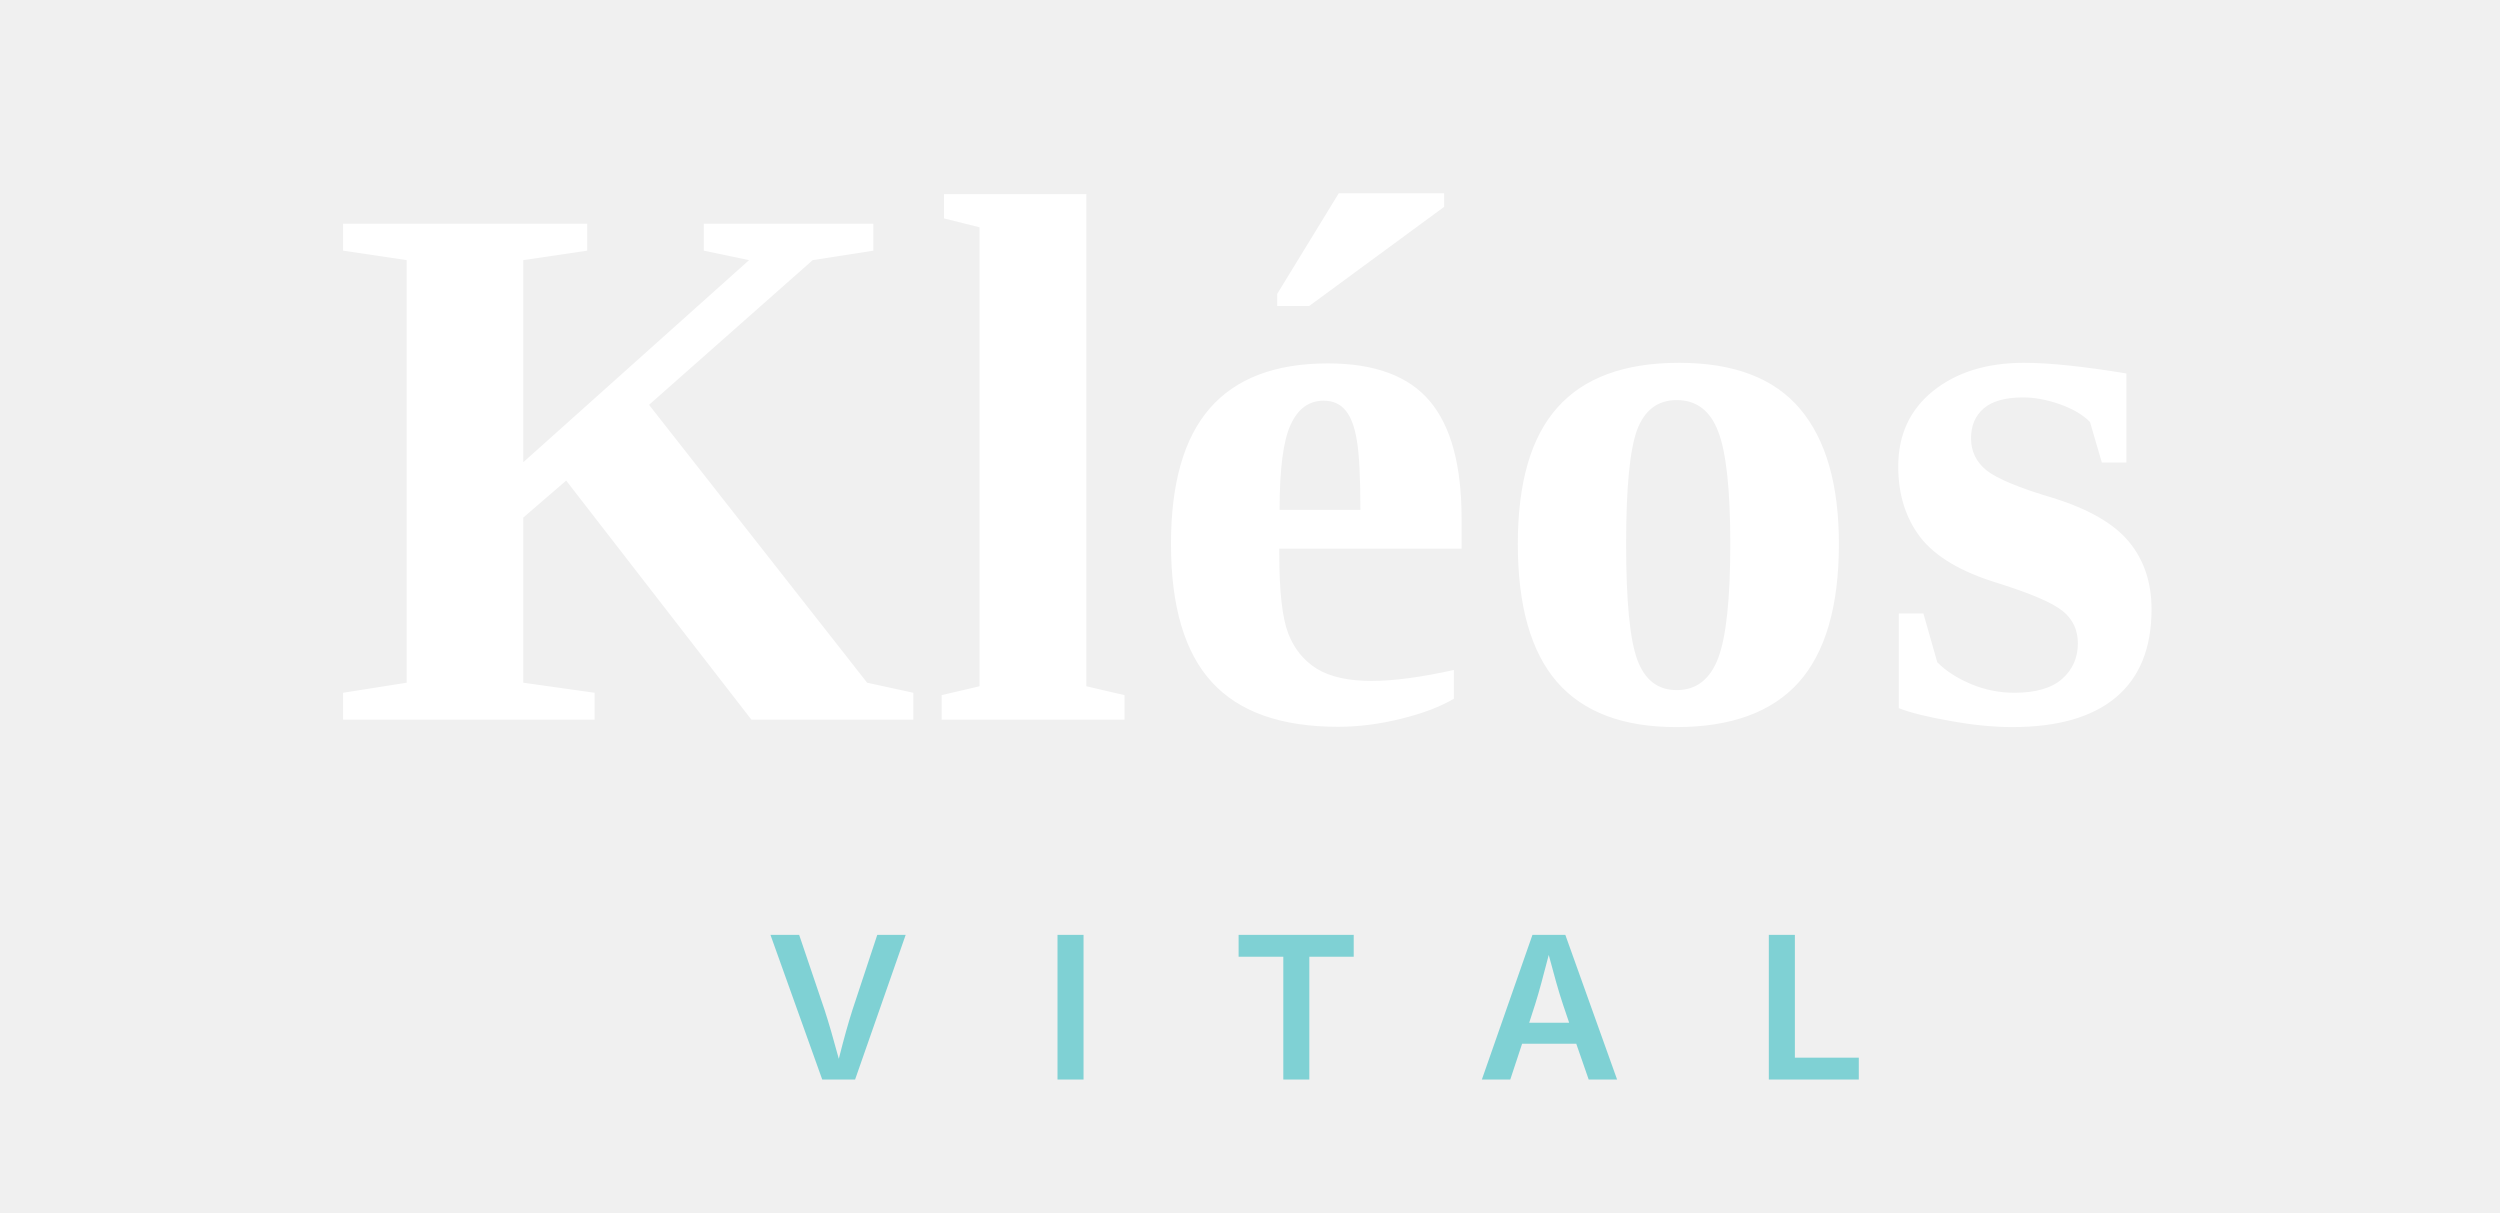
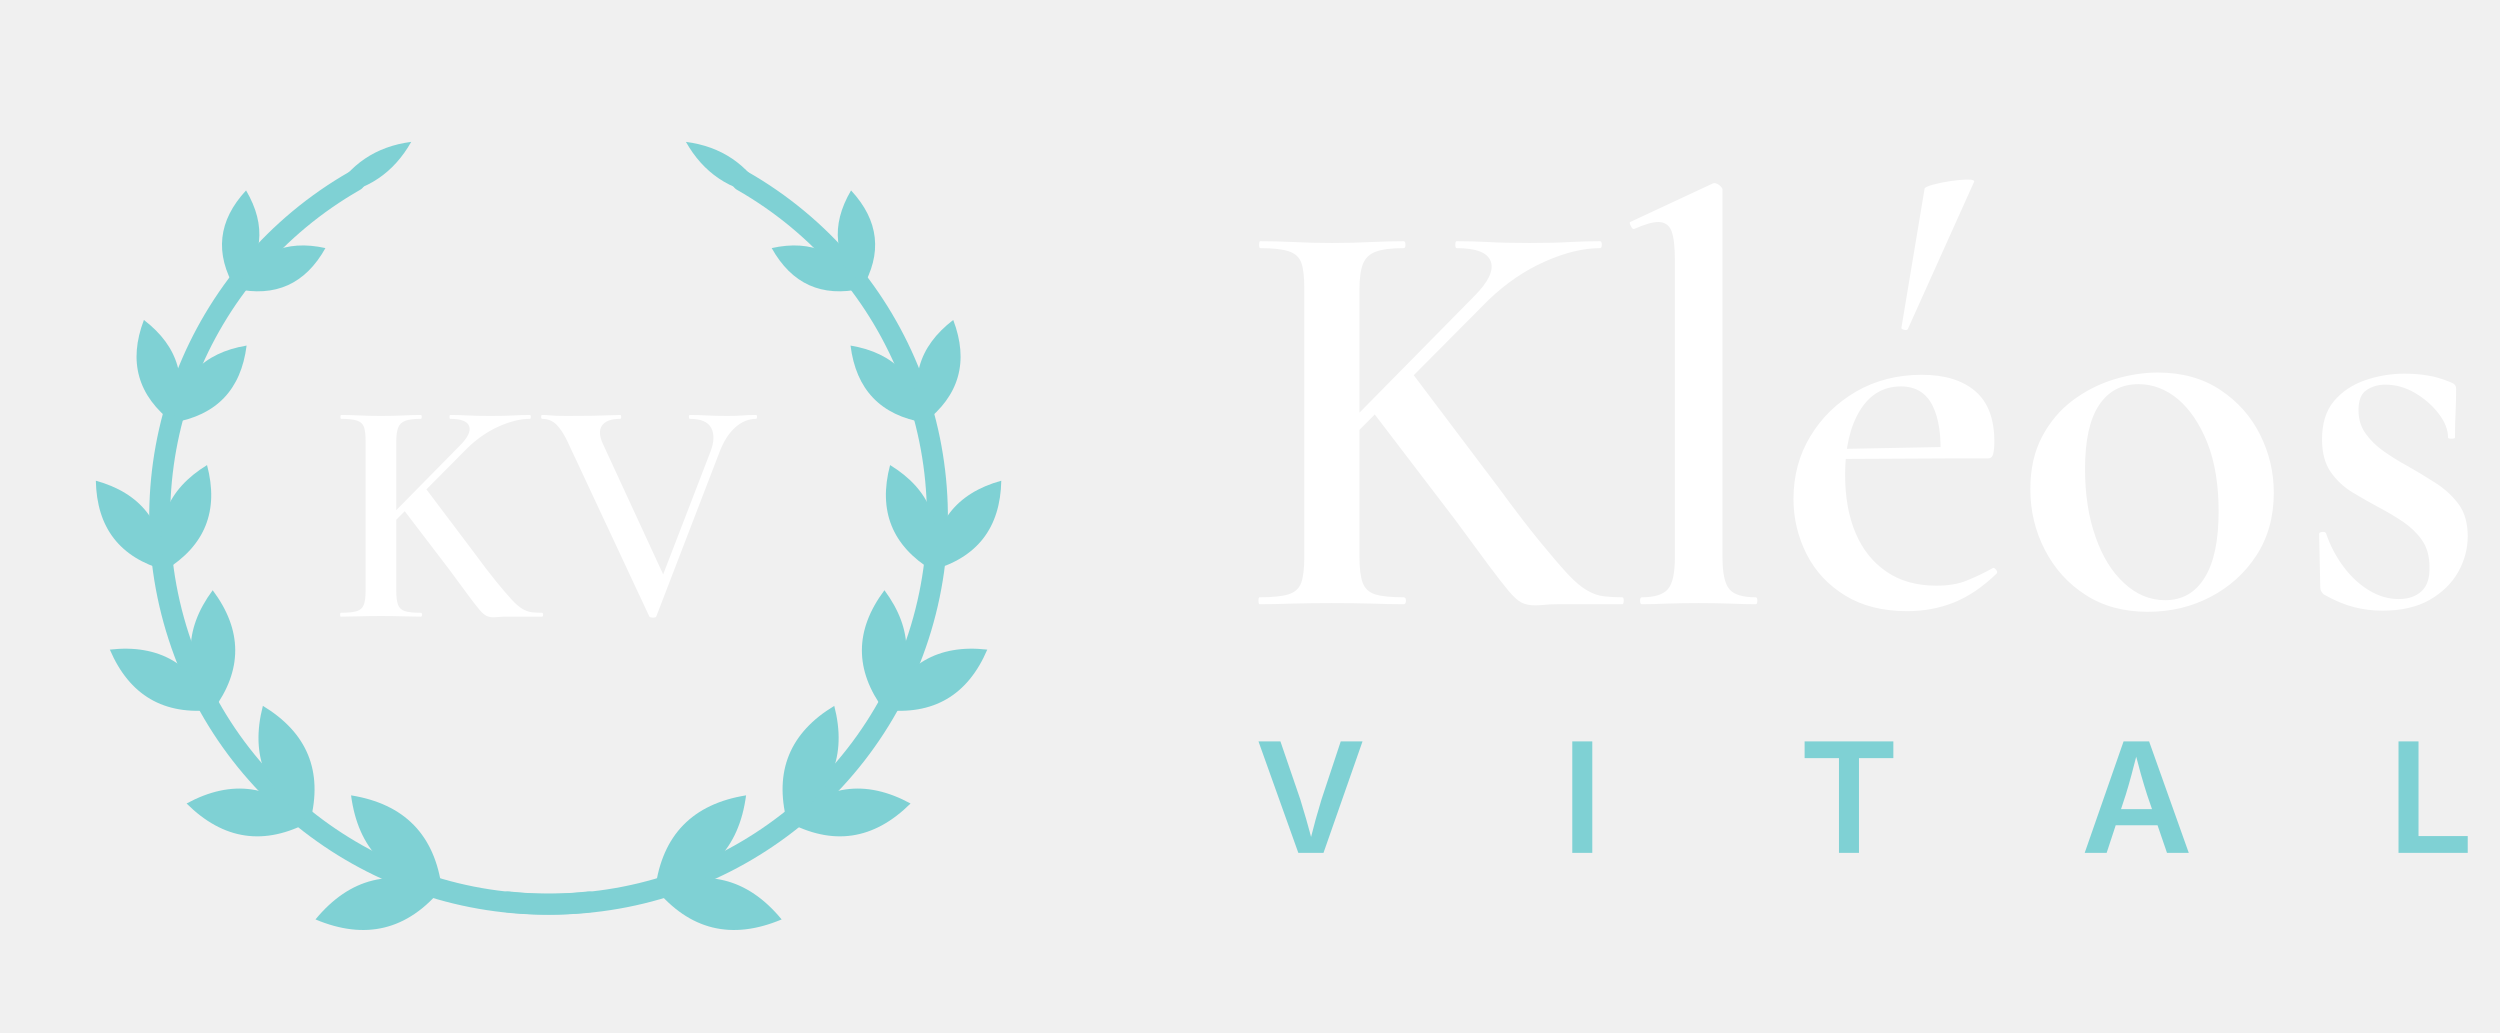
- <svg xmlns="http://www.w3.org/2000/svg" viewBox="0 0 132 64" width="132" height="64" role="img" aria-labelledby="t">
-   <text x="66" y="38" text-anchor="middle" fill="#FFFFFF" font-family="'Cormorant Garamond', Garamond, 'Times New Roman', serif" font-size="40" font-weight="600" letter-spacing="0.4">Kléos</text>
-   <text x="69.5" y="57" text-anchor="middle" fill="#7FD1D4" font-family="Inter, 'Segoe UI', Roboto, Arial, sans-serif" font-size="10.5" font-weight="600" letter-spacing="7">VITAL</text>
+ <svg xmlns="http://www.w3.org/2000/svg" viewBox="0 0 154.95 64" width="154.95" height="64" role="img" aria-label="Kléos Vital">
+   <g transform="translate(2 0)">
+     <g>
+       <path d="M34.5 55.9A24 24 0 0 1 20 11.2" fill="none" stroke="#7FD1D4" stroke-width="1.3" stroke-linecap="round" />
+       <g fill="#7FD1D4">
+         <g transform="rotate(16 32 32) translate(32 56) scale(1) translate(-32 -56)">
+           <path d="M32 56Q30 60.6 25 60Q27 55.4 32 56Z" />
+           <path d="M32 56Q30 51.4 25 52Q27 56.6 32 56Z" />
+         </g>
+         <g transform="rotate(38 32 32) translate(32 56) scale(0.96) translate(-32 -56)">
+           <path d="M32 56Q30 60.6 25 60Q27 55.4 32 56Z" />
+           <path d="M32 56Q30 51.4 25 52Q27 56.6 32 56Z" />
+         </g>
+         <g transform="rotate(60 32 32) translate(32 56) scale(0.92) translate(-32 -56)">
+           <path d="M32 56Q30 60.6 25 60Q27 55.4 32 56Z" />
+           <path d="M32 56Q30 51.4 25 52Q27 56.6 32 56Z" />
+         </g>
+         <g transform="rotate(82 32 32) translate(32 56) scale(0.87) translate(-32 -56)">
+           <path d="M32 56Q30 60.6 25 60Q27 55.4 32 56Z" />
+           <path d="M32 56Q30 51.4 25 52Q27 56.6 32 56Z" />
+         </g>
+         <g transform="rotate(104 32 32) translate(32 56) scale(0.82) translate(-32 -56)">
+           <path d="M32 56Q30 60.6 25 60Q27 55.4 32 56Z" />
+           <path d="M32 56Q30 51.4 25 52Q27 56.6 32 56Z" />
+         </g>
+         <g transform="rotate(126 32 32) translate(32 56) scale(0.76) translate(-32 -56)">
+           <path d="M32 56Q30 60.6 25 60Q27 55.4 32 56Z" />
+           <path d="M32 56Q30 51.4 25 52Q27 56.6 32 56Z" />
+         </g>
+         <g transform="rotate(146 32 32) translate(32 56) scale(0.74) translate(-32 -56)">
+           <path d="M32 56Q28 58 24 56Q28 54 32 56Z" />
+         </g>
+       </g>
+     </g>
+     <g transform="matrix(-1 0 0 1 64 0)">
+       <path d="M34.5 55.9A24 24 0 0 1 20 11.2" fill="none" stroke="#7FD1D4" stroke-width="1.3" stroke-linecap="round" />
+       <g fill="#7FD1D4">
+         <g transform="rotate(16 32 32) translate(32 56) scale(1) translate(-32 -56)">
+           <path d="M32 56Q30 60.6 25 60Q27 55.4 32 56Z" />
+           <path d="M32 56Q30 51.4 25 52Q27 56.6 32 56Z" />
+         </g>
+         <g transform="rotate(38 32 32) translate(32 56) scale(0.96) translate(-32 -56)">
+           <path d="M32 56Q30 60.6 25 60Q27 55.4 32 56Z" />
+           <path d="M32 56Q30 51.4 25 52Q27 56.6 32 56Z" />
+         </g>
+         <g transform="rotate(60 32 32) translate(32 56) scale(0.92) translate(-32 -56)">
+           <path d="M32 56Q30 60.6 25 60Q27 55.4 32 56Z" />
+           <path d="M32 56Q30 51.4 25 52Q27 56.6 32 56Z" />
+         </g>
+         <g transform="rotate(82 32 32) translate(32 56) scale(0.87) translate(-32 -56)">
+           <path d="M32 56Q30 60.6 25 60Q27 55.4 32 56Z" />
+           <path d="M32 56Q30 51.4 25 52Q27 56.6 32 56Z" />
+         </g>
+         <g transform="rotate(104 32 32) translate(32 56) scale(0.82) translate(-32 -56)">
+           <path d="M32 56Q30 60.6 25 60Q27 55.4 32 56Z" />
+           <path d="M32 56Q30 51.4 25 52Q27 56.6 32 56Z" />
+         </g>
+         <g transform="rotate(126 32 32) translate(32 56) scale(0.76) translate(-32 -56)">
+           <path d="M32 56Q30 60.6 25 60Q27 55.4 32 56Z" />
+           <path d="M32 56Q30 51.4 25 52Q27 56.6 32 56Z" />
+         </g>
+         <g transform="rotate(146 32 32) translate(32 56) scale(0.74) translate(-32 -56)">
+           <path d="M32 56Q28 58 24 56Q28 54 32 56Z" />
+         </g>
+       </g>
+     </g>
+     <path fill="#FFFFFF" transform="translate(18.48 38.22)" d="M2.18 -1.62V-10.88Q2.18 -11.46 2.08 -11.75Q1.98 -12.04 1.65 -12.15Q1.32 -12.26 0.66 -12.26Q0.62 -12.26 0.62 -12.38Q0.62 -12.5 0.66 -12.5Q1.18 -12.5 1.8 -12.47Q2.42 -12.44 3.12 -12.44Q3.88 -12.44 4.5 -12.47Q5.12 -12.5 5.6 -12.5Q5.66 -12.5 5.66 -12.38Q5.66 -12.26 5.6 -12.26Q4.96 -12.26 4.64 -12.14Q4.32 -12.02 4.2 -11.72Q4.08 -11.42 4.08 -10.84V-1.62Q4.08 -1.04 4.19 -0.74Q4.3 -0.44 4.62 -0.34Q4.94 -0.24 5.6 -0.24Q5.68 -0.24 5.68 -0.12Q5.68 0 5.6 0Q5.1 0 4.49 -0.02Q3.88 -0.04 3.12 -0.04Q2.42 -0.04 1.78 -0.02Q1.14 0 0.64 0Q0.6 0 0.6 -0.12Q0.6 -0.24 0.64 -0.24Q1.3 -0.24 1.63 -0.34Q1.96 -0.44 2.07 -0.74Q2.18 -1.04 2.18 -1.62ZM7.38 -2.9 4.48 -6.7 5.88 -7.98 8.88 -4Q9.7 -2.88 10.28 -2.17Q10.86 -1.46 11.24 -1.05Q11.62 -0.64 11.92 -0.47Q12.22 -0.3 12.5 -0.27Q12.78 -0.24 13.12 -0.24Q13.18 -0.24 13.18 -0.12Q13.18 0 13.12 0Q12.24 0 11.7 0Q11.16 0 10.88 0Q10.62 0 10.44 0.02Q10.26 0.04 10.12 0.04Q9.84 0.04 9.65 -0.06Q9.46 -0.16 9.21 -0.46Q8.96 -0.76 8.53 -1.34Q8.1 -1.92 7.38 -2.9ZM2.86 -5.36 8.02 -10.6Q8.76 -11.34 8.6 -11.8Q8.44 -12.26 7.42 -12.26Q7.38 -12.26 7.38 -12.38Q7.38 -12.5 7.42 -12.5Q7.96 -12.5 8.5 -12.47Q9.04 -12.44 9.92 -12.44Q10.82 -12.44 11.34 -12.47Q11.86 -12.5 12.36 -12.5Q12.42 -12.5 12.42 -12.38Q12.42 -12.26 12.36 -12.26Q11.5 -12.26 10.46 -11.8Q9.42 -11.34 8.52 -10.48L3.4 -5.32ZM26.38 -12.5Q26.44 -12.5 26.44 -12.38Q26.44 -12.26 26.38 -12.26Q25.68 -12.26 25.08 -11.72Q24.48 -11.18 24.1 -10.16L20.2 -0.02Q20.18 0.06 19.99 0.06Q19.8 0.06 19.76 -0.02L14.7 -10.84Q14.36 -11.56 14 -11.91Q13.64 -12.26 13.12 -12.26Q13.06 -12.26 13.06 -12.38Q13.06 -12.5 13.12 -12.5Q13.38 -12.5 13.55 -12.48Q13.72 -12.46 13.97 -12.45Q14.22 -12.44 14.64 -12.44Q15.6 -12.44 16.21 -12.45Q16.82 -12.46 17.23 -12.48Q17.64 -12.5 17.96 -12.5Q18.02 -12.5 18.02 -12.38Q18.02 -12.26 17.96 -12.26Q17.12 -12.26 16.83 -11.84Q16.54 -11.42 16.92 -10.64L20.78 -2.28L19.96 -0.9L23.56 -10.24Q23.9 -11.14 23.6 -11.7Q23.3 -12.26 22.28 -12.26Q22.22 -12.26 22.22 -12.38Q22.22 -12.5 22.28 -12.5Q22.82 -12.5 23.32 -12.47Q23.82 -12.44 24.62 -12.44Q25.18 -12.44 25.53 -12.47Q25.88 -12.5 26.38 -12.5Z" />
+   </g>
+   <path fill="#FFFFFF" transform="translate(76.92 37.45)" d="M3.92 -2.92V-19.58Q3.92 -20.63 3.74 -21.15Q3.56 -21.67 2.97 -21.87Q2.38 -22.07 1.19 -22.07Q1.12 -22.07 1.12 -22.28Q1.12 -22.5 1.19 -22.5Q2.12 -22.5 3.24 -22.45Q4.36 -22.39 5.62 -22.39Q6.98 -22.39 8.1 -22.45Q9.22 -22.5 10.08 -22.5Q10.19 -22.5 10.19 -22.28Q10.19 -22.07 10.08 -22.07Q8.93 -22.07 8.35 -21.85Q7.78 -21.64 7.56 -21.1Q7.34 -20.56 7.34 -19.51V-2.92Q7.34 -1.87 7.54 -1.33Q7.74 -0.79 8.32 -0.61Q8.89 -0.43 10.08 -0.43Q10.22 -0.43 10.22 -0.22Q10.22 0 10.08 0Q9.18 0 8.08 -0.04Q6.98 -0.07 5.62 -0.07Q4.36 -0.07 3.2 -0.04Q2.05 0 1.15 0Q1.08 0 1.08 -0.22Q1.08 -0.43 1.15 -0.43Q2.34 -0.43 2.93 -0.61Q3.53 -0.79 3.73 -1.33Q3.92 -1.87 3.92 -2.92ZM13.28 -5.22 8.06 -12.06 10.58 -14.36 15.98 -7.2Q17.46 -5.18 18.5 -3.91Q19.55 -2.63 20.23 -1.89Q20.92 -1.15 21.46 -0.85Q22 -0.54 22.5 -0.49Q23 -0.43 23.62 -0.43Q23.72 -0.43 23.72 -0.22Q23.72 0 23.62 0Q22.03 0 21.06 0Q20.09 0 19.58 0Q19.12 0 18.79 0.04Q18.47 0.07 18.22 0.07Q17.71 0.07 17.37 -0.11Q17.03 -0.29 16.58 -0.83Q16.13 -1.37 15.35 -2.41Q14.58 -3.46 13.28 -5.22ZM5.15 -9.65 14.44 -19.08Q15.77 -20.41 15.48 -21.24Q15.19 -22.07 13.36 -22.07Q13.28 -22.07 13.28 -22.28Q13.28 -22.5 13.36 -22.5Q14.33 -22.5 15.3 -22.45Q16.27 -22.39 17.86 -22.39Q19.48 -22.39 20.41 -22.45Q21.35 -22.5 22.25 -22.5Q22.36 -22.5 22.36 -22.28Q22.36 -22.07 22.25 -22.07Q20.7 -22.07 18.83 -21.24Q16.96 -20.41 15.34 -18.86L6.12 -9.58ZM24.84 0Q24.73 0 24.73 -0.22Q24.73 -0.43 24.84 -0.43Q26.03 -0.43 26.46 -0.94Q26.89 -1.44 26.89 -2.92V-21.31Q26.89 -22.57 26.68 -23.13Q26.46 -23.69 25.85 -23.69Q25.34 -23.69 24.37 -23.26Q24.26 -23.22 24.16 -23.44Q24.05 -23.65 24.12 -23.69L29.2 -26.06Q29.27 -26.1 29.34 -26.1Q29.48 -26.1 29.66 -25.96Q29.84 -25.81 29.84 -25.7V-2.92Q29.84 -1.44 30.26 -0.94Q30.67 -0.43 31.9 -0.43Q32 -0.43 32 -0.22Q32 0 31.9 0Q31.21 0 30.29 -0.04Q29.38 -0.07 28.37 -0.07Q27.36 -0.07 26.44 -0.04Q25.52 0 24.84 0ZM41.29 0.43Q39.02 0.43 37.44 -0.54Q35.86 -1.51 35.05 -3.11Q34.24 -4.72 34.24 -6.52Q34.24 -8.68 35.28 -10.4Q36.32 -12.13 38.12 -13.18Q39.92 -14.22 42.19 -14.22Q44.32 -14.22 45.5 -13.21Q46.69 -12.2 46.69 -10.08Q46.69 -9.61 46.62 -9.32Q46.55 -9.04 46.3 -9.04H43.34Q43.45 -11.12 42.86 -12.31Q42.26 -13.5 40.9 -13.5Q39.28 -13.5 38.36 -12.01Q37.44 -10.51 37.44 -8.03Q37.44 -5.94 38.09 -4.41Q38.74 -2.88 40 -2.02Q41.26 -1.15 43.09 -1.15Q44.21 -1.15 44.96 -1.46Q45.72 -1.76 46.58 -2.23Q46.66 -2.3 46.78 -2.16Q46.91 -2.02 46.84 -1.91Q45.54 -0.65 44.19 -0.11Q42.84 0.43 41.29 0.43ZM36.4 -9 36.36 -9.61 44.35 -9.76V-9.04ZM41.33 -17.06Q41.29 -16.96 41.09 -17.01Q40.9 -17.06 40.93 -17.14L42.37 -25.78Q42.44 -25.88 42.91 -26.01Q43.38 -26.14 43.99 -26.23Q44.6 -26.32 45.05 -26.32Q45.5 -26.32 45.43 -26.17ZM56.2 0.47Q53.96 0.47 52.34 -0.58Q50.72 -1.62 49.82 -3.37Q48.92 -5.11 48.92 -7.13Q48.92 -9 49.64 -10.37Q50.36 -11.74 51.53 -12.62Q52.7 -13.5 54.09 -13.93Q55.48 -14.36 56.81 -14.36Q59.08 -14.36 60.7 -13.28Q62.32 -12.2 63.16 -10.51Q64.01 -8.82 64.01 -6.91Q64.01 -4.68 62.93 -3.02Q61.85 -1.37 60.08 -0.45Q58.32 0.47 56.2 0.47ZM57.28 -0.25Q58.86 -0.25 59.72 -1.64Q60.59 -3.02 60.59 -5.76Q60.59 -8.24 59.89 -10.01Q59.18 -11.77 58.07 -12.71Q56.95 -13.64 55.62 -13.64Q54.04 -13.64 53.17 -12.33Q52.31 -11.02 52.31 -8.39Q52.31 -6.01 52.96 -4.18Q53.6 -2.34 54.74 -1.3Q55.87 -0.25 57.28 -0.25ZM69.26 -12.02Q69.26 -11.2 69.7 -10.58Q70.13 -9.97 70.81 -9.49Q71.5 -9 72.29 -8.57Q73.19 -8.06 74.03 -7.52Q74.88 -6.98 75.46 -6.21Q76.03 -5.44 76.03 -4.21Q76.03 -3.06 75.44 -2Q74.84 -0.94 73.67 -0.27Q72.5 0.4 70.74 0.4Q69.84 0.4 68.98 0.18Q68.11 -0.04 67.1 -0.61Q67.03 -0.68 66.96 -0.79Q66.89 -0.9 66.89 -1.04L66.82 -4.36Q66.82 -4.46 67.01 -4.48Q67.21 -4.5 67.25 -4.39Q67.64 -3.24 68.35 -2.3Q69.05 -1.37 69.93 -0.85Q70.81 -0.32 71.75 -0.32Q72.65 -0.32 73.17 -0.81Q73.69 -1.3 73.66 -2.3Q73.66 -3.31 73.19 -3.98Q72.72 -4.64 72.02 -5.11Q71.32 -5.58 70.56 -5.98Q69.7 -6.44 68.89 -6.93Q68.08 -7.42 67.54 -8.19Q67 -8.96 67 -10.22Q67 -11.7 67.73 -12.58Q68.47 -13.46 69.66 -13.88Q70.85 -14.29 72.11 -14.29Q72.86 -14.29 73.53 -14.18Q74.2 -14.08 74.99 -13.75Q75.31 -13.64 75.31 -13.36Q75.31 -12.67 75.28 -11.95Q75.24 -11.23 75.24 -10.33Q75.24 -10.26 75.02 -10.26Q74.81 -10.26 74.81 -10.33Q74.81 -11.05 74.23 -11.81Q73.66 -12.56 72.77 -13.09Q71.89 -13.61 70.92 -13.61Q70.27 -13.61 69.77 -13.28Q69.26 -12.96 69.26 -12.02Z" />
+   <path fill="#7FD1D4" transform="translate(77.77 52.86)" d="M2.7 0 0.23 -6.91H1.59L2.82 -3.32Q2.99 -2.78 3.19 -2.08Q3.39 -1.38 3.62 -0.49H3.36Q3.59 -1.39 3.78 -2.09Q3.98 -2.78 4.14 -3.32L5.33 -6.91H6.68L4.26 0ZM20.92 -6.91V0H19.68V-6.91ZM34.08 -5.87V-6.91H39.58V-5.87H37.45V0H36.21V-5.87ZM51.44 0 53.85 -6.91H55.43L57.89 0H56.54L55.31 -3.59Q55.13 -4.15 54.93 -4.85Q54.74 -5.55 54.5 -6.45H54.76Q54.53 -5.54 54.34 -4.84Q54.15 -4.13 53.98 -3.59L52.8 0ZM52.85 -1.71V-2.71H56.49V-1.71ZM70.89 0V-6.91H72.13V-1.04H75.18V0Z" />
</svg>
